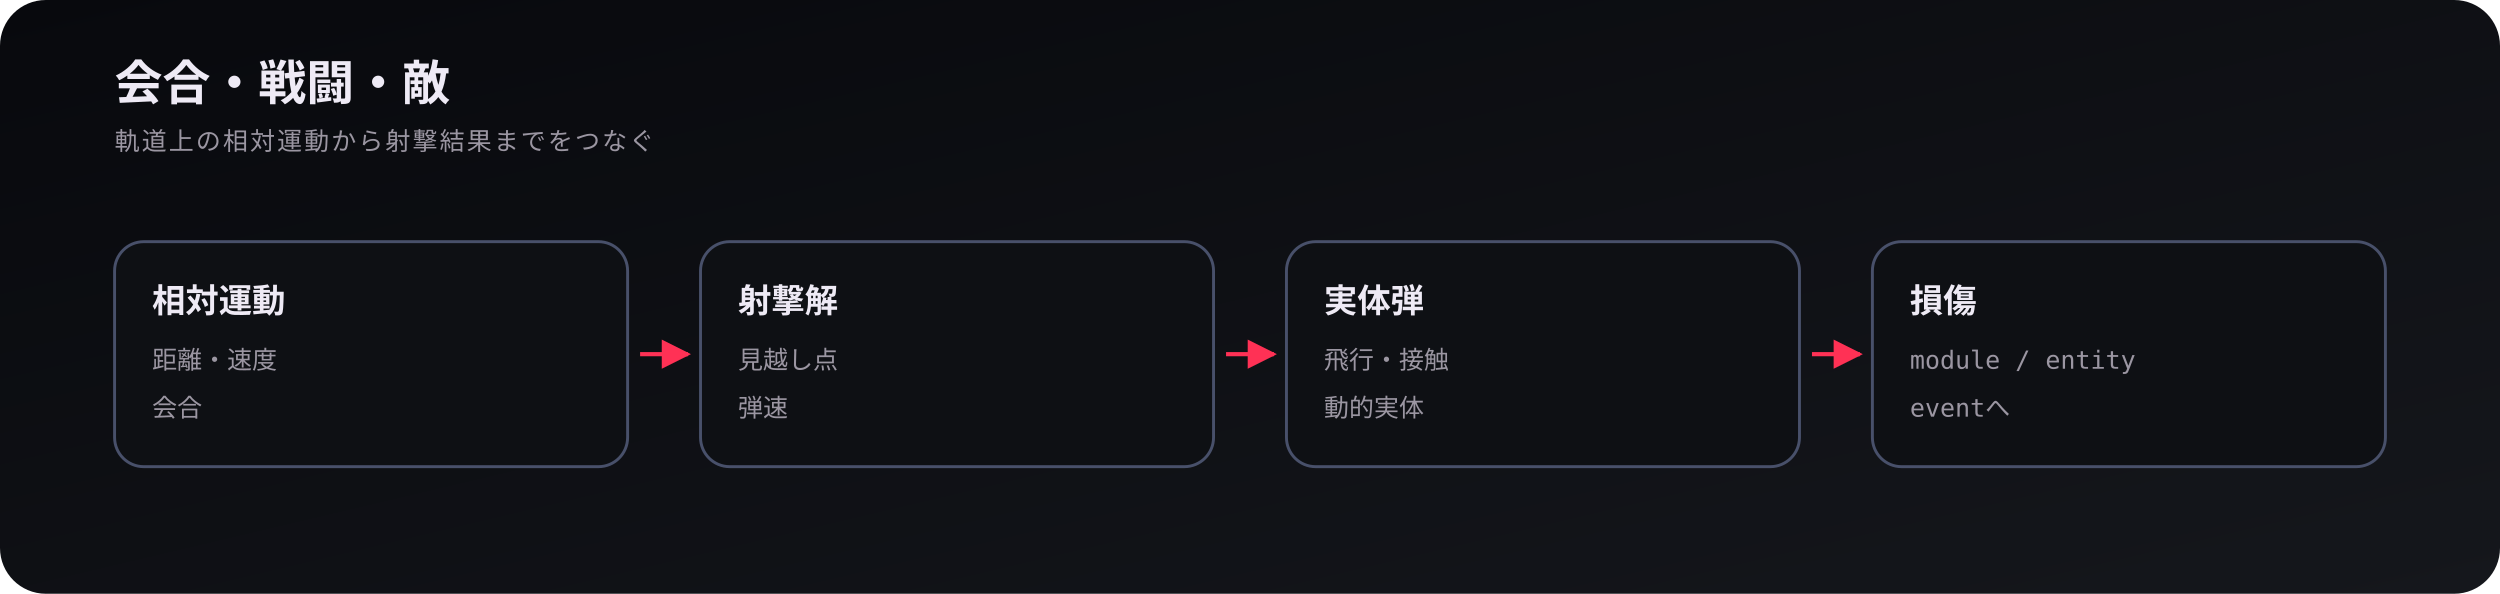
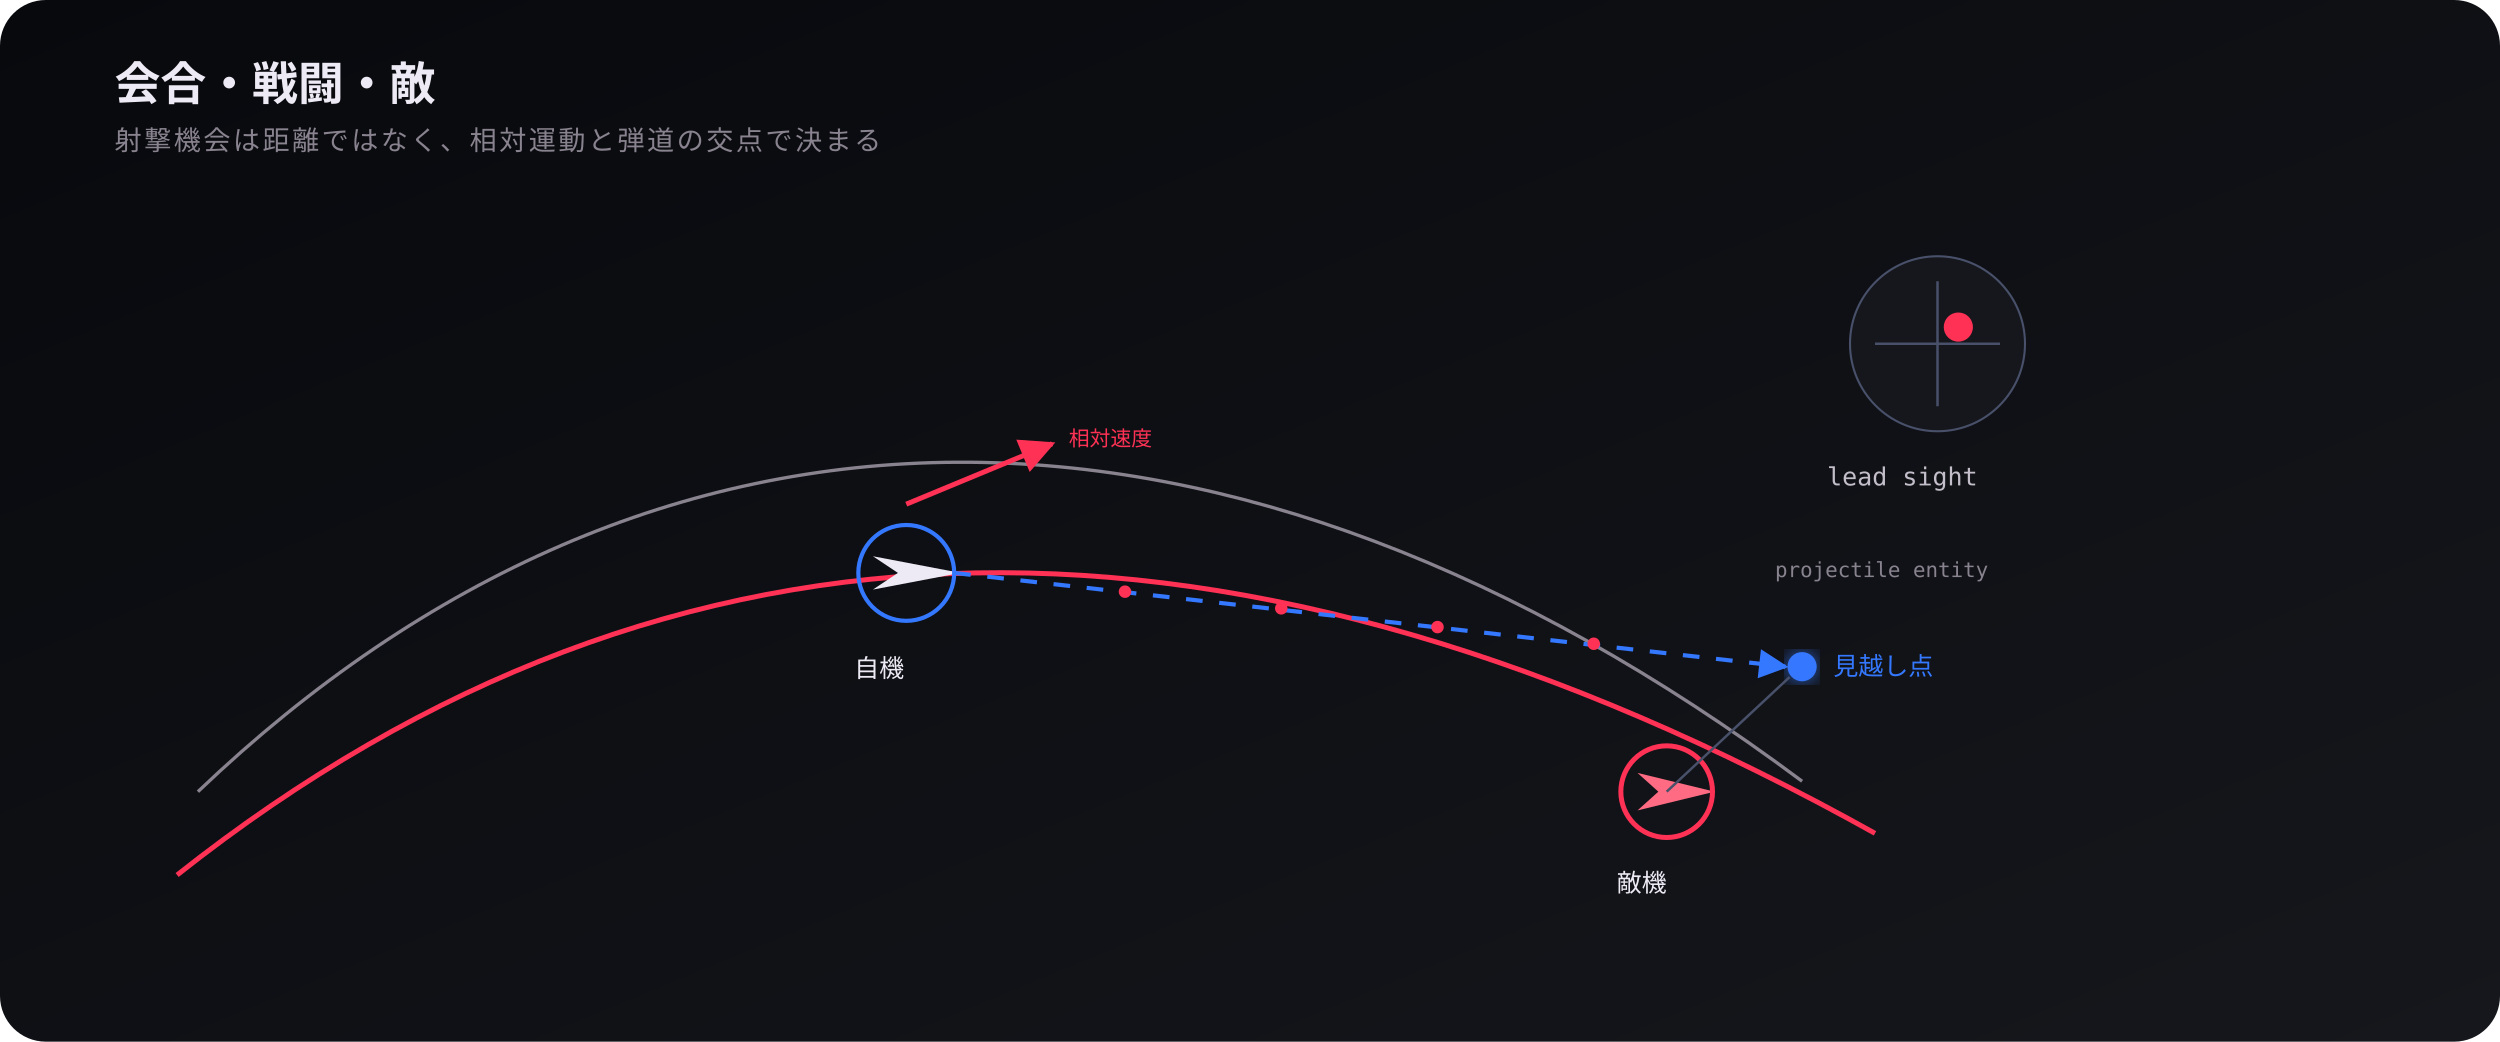
- <svg xmlns="http://www.w3.org/2000/svg" width="1200" height="285" viewBox="0 0 1200 285" role="img">
+ <svg xmlns="http://www.w3.org/2000/svg" width="1200" height="500" viewBox="0 0 1200 500" role="img">
  <defs>
    <style>
- .s{font-family:system-ui,-apple-system,"Hiragino Sans","Yu Gothic",sans-serif}.m{font-family:ui-monospace,SFMono-Regular,Menlo,Consolas,"Yu Gothic",monospace}
- .t{fill:#eeeaf5}.d{fill:#9b96a2}.a{fill:#ff3155}.b{fill:#3478ff}.box{fill:#0e1014;stroke:#48506a;stroke-width:1.4}
- .h{font-size:23px;font-weight:700}.k{font-size:12px;letter-spacing:1px}.v{font-size:16px;font-weight:650}.sm{font-size:12px}
- .acc{fill:none;stroke:#ff3155;stroke-width:2}.sig{fill:none;stroke:#3478ff;stroke-width:2}
+ .m{font-family:ui-monospace,SFMono-Regular,Menlo,Consolas,"Yu Gothic",monospace}.s{font-family:system-ui,-apple-system,"Hiragino Sans","Yu Gothic",sans-serif}
+ .t{fill:#eeeaf5}.b{fill:#c3bec9}.d{fill:#89838f}.a{fill:#ff3155}.an{fill:#ff6b82}.sig{fill:#3478ff}
+ .stroke{fill:none;stroke:#89838f;stroke-width:1.6}.soft{fill:none;stroke:#48506a;stroke-width:1.2}.accent{fill:none;stroke:#ff3155;stroke-width:2.4}.blue{fill:none;stroke:#3478ff;stroke-width:2}.dash{stroke-dasharray:8 8}
+ .h{font-size:22px;font-weight:700}.k{font-size:13px;letter-spacing:1.2px}.v{font-size:16px;font-weight:650}.sm{font-size:12px}.xs{font-size:10px}
</style>
    <linearGradient id="bg" x1="0" y1="0" x2="1" y2="1">
      <stop stop-color="#08090d" />
      <stop offset="1" stop-color="#15171c" />
    </linearGradient>
-     <marker id="r" viewBox="0 0 10 10" refX="9" refY="5" markerWidth="7" markerHeight="7" orient="auto">
+     <radialGradient id="earth" cx=".35" cy=".28" r=".8">
+       <stop stop-color="#d6d6d0" />
+       <stop offset=".55" stop-color="#48506a" />
+       <stop offset="1" stop-color="#161a20" />
+     </radialGradient>
+     <radialGradient id="sun" cx=".35" cy=".35" r=".8">
+       <stop stop-color="#fff1f4" />
+       <stop offset=".28" stop-color="#ff6b82" />
+       <stop offset="1" stop-color="#ff3155" />
+     </radialGradient>
+     <filter id="glow">
+       <feGaussianBlur stdDeviation="5" result="b" />
+       <feMerge>
+         <feMergeNode in="b" />
+         <feMergeNode in="SourceGraphic" />
+       </feMerge>
+     </filter>
+     <marker id="ra" viewBox="0 0 10 10" refX="9" refY="5" markerWidth="7" markerHeight="7" orient="auto">
      <path d="M0 0L10 5 0 10Z" fill="#ff3155" />
    </marker>
-     <marker id="u" viewBox="0 0 10 10" refX="9" refY="5" markerWidth="7" markerHeight="7" orient="auto">
+     <marker id="ba" viewBox="0 0 10 10" refX="9" refY="5" markerWidth="7" markerHeight="7" orient="auto">
      <path d="M0 0L10 5 0 10Z" fill="#3478ff" />
    </marker>
  </defs>
-   <rect width="1200" height="285" rx="22" fill="url(#bg)" />
+   <rect width="1200" height="500" rx="22" fill="url(#bg)" />
  <text x="55" y="48" class="m t h">会合・戦闘・敵</text>
-   <text x="55" y="72" class="m d k">軌道上の相対運動から射撃結果までをつなぐ</text>
-   <rect x="55" y="116" width="246.25" height="108" rx="14" class="box" />
-   <text x="73" y="150" class="s t v">相対運動</text>
-   <text x="73" y="177" class="m d sm">距離・速度</text>
-   <text x="73" y="200" class="m d sm">会合</text>
-   <rect x="336.25" y="116" width="246.25" height="108" rx="14" class="box" />
-   <text x="354.25" y="150" class="s t v">射撃解</text>
-   <text x="354.25" y="177" class="m d sm">見越し点</text>
-   <text x="354.25" y="200" class="m d sm">弾速</text>
-   <rect x="617.5" y="116" width="246.25" height="108" rx="14" class="box" />
-   <text x="635.5" y="150" class="s t v">実体弾</text>
-   <text x="635.5" y="177" class="m d sm">飛行・接触</text>
-   <text x="635.5" y="200" class="m d sm">動的実体</text>
-   <rect x="898.75" y="116" width="246.25" height="108" rx="14" class="box" />
-   <text x="916.75" y="150" class="s t v">損傷</text>
-   <text x="916.75" y="177" class="m d sm">module / entity</text>
-   <text x="916.75" y="200" class="m d sm">eventへ</text>
-   <path d="M307.25 170H330.25" class="acc" marker-end="url(#r)" />
-   <path d="M588.5 170H611.5" class="acc" marker-end="url(#r)" />
-   <path d="M869.75 170H892.75" class="acc" marker-end="url(#r)" />
+   <text x="55" y="72" class="m d k">射撃機会は距離ではなく、相対運動と弾道の交点で決まる</text>
+   <g transform="translate(75 130)">
+     <path d="M20 250C240 40 515 40 790 245" class="stroke" />
+     <path d="M10 290C250 100 520 100 825 270" class="accent" />
+     <g transform="translate(360 145)">
+       <path d="M-16-8L26 0-16 8-4 0Z" fill="#eeeaf5" />
+       <circle r="23" class="blue" />
+       <text x="-25" y="50" class="m t sm">自機</text>
+     </g>
+     <g transform="translate(725 250)">
+       <path d="M-14-9L23 0-14 9-4 0Z" fill="#ff6b82" />
+       <circle r="22" class="accent" />
+       <text x="-24" y="48" class="m t sm">敵機</text>
+     </g>
+     <circle cx="790" cy="190" r="7" fill="#3478ff" filter="url(#glow)" />
+     <text x="805" y="194" class="m sig sm">見越し点</text>
+     <path d="M383 145L782 190" class="blue dash" marker-end="url(#ba)" />
+     <path d="M725 250L784 195" class="soft" />
+     <path d="M360 112L430 83" class="accent" marker-end="url(#ra)" />
+     <text x="438" y="84" class="m a xs">相対速度</text>
+     <g fill="#ff3155">
+       <circle cx="465" cy="154" r="3" />
+       <circle cx="540" cy="162" r="3" />
+       <circle cx="615" cy="171" r="3" />
+       <circle cx="690" cy="179" r="3" />
+     </g>
+   </g>
+   <g transform="translate(930 165)">
+     <circle r="42" fill="#15171c" stroke="#48506a" />
+     <path d="M-30 0H30M0-30V30" class="soft" />
+     <circle cx="10" cy="-8" r="7" fill="#ff3155" />
+     <text x="-53" y="68" class="m b sm">lead sight</text>
+     <text x="-78" y="112" class="m d xs">projectile entity</text>
+   </g>
</svg>
